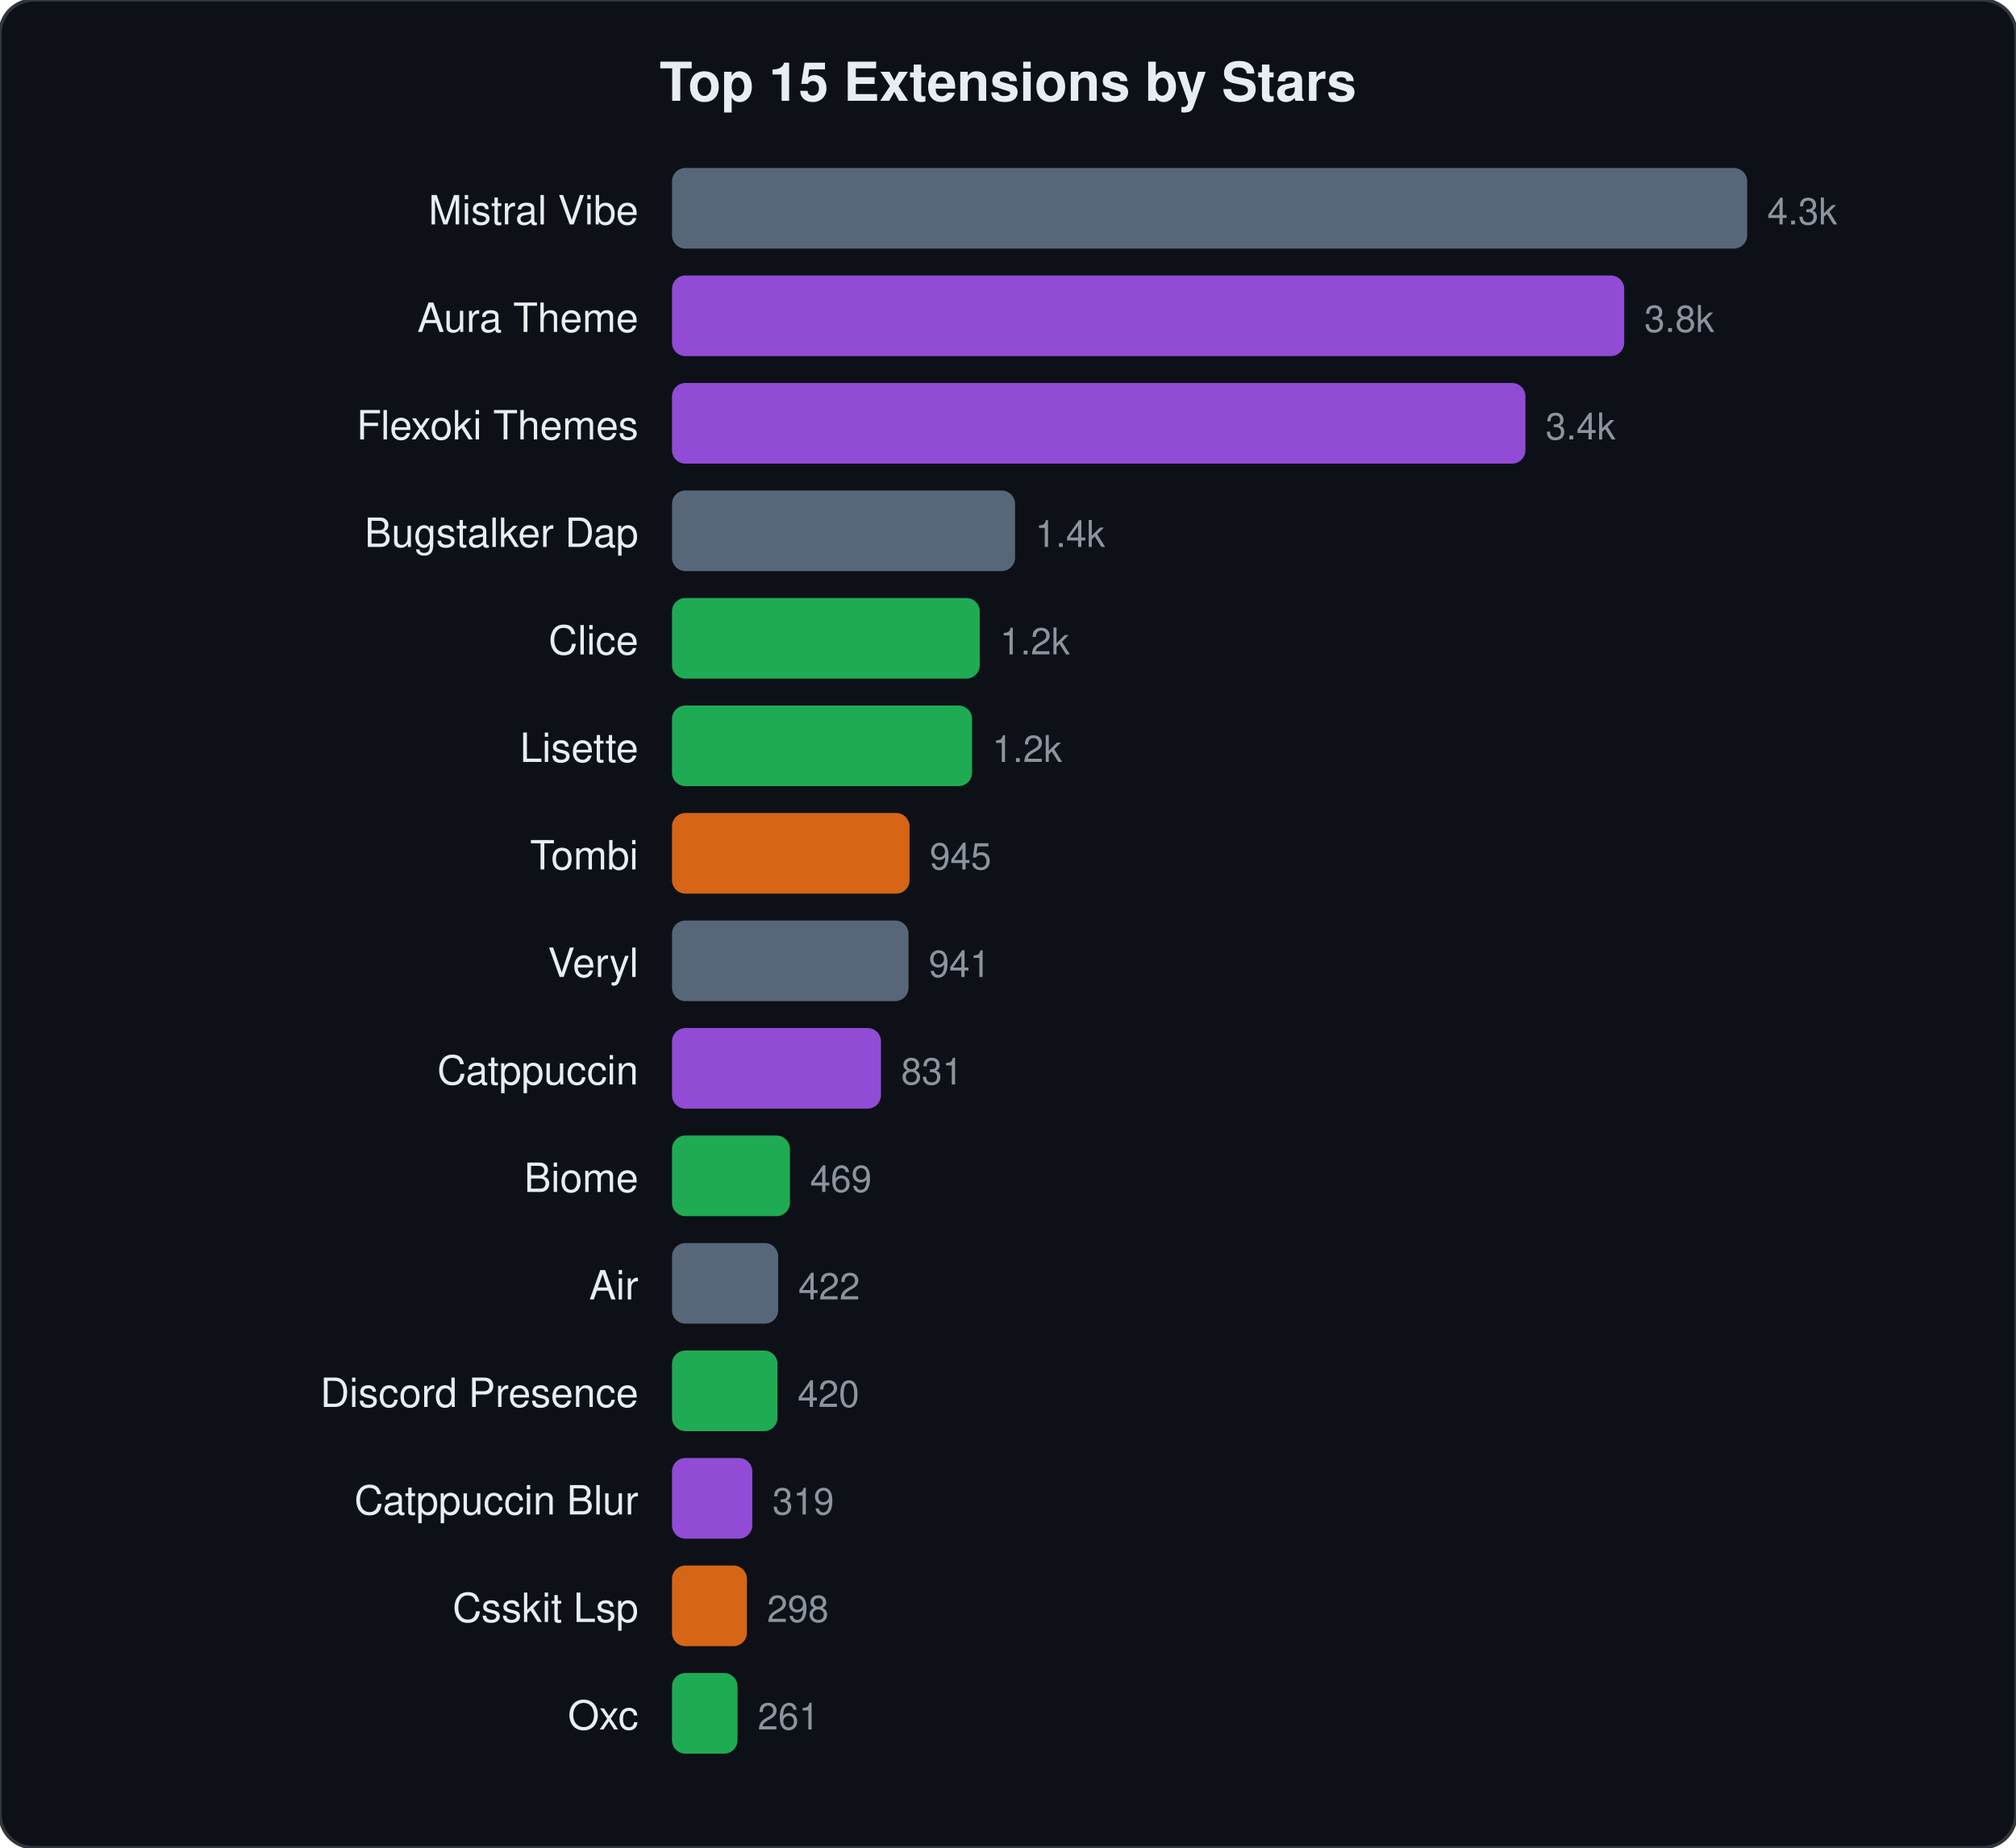
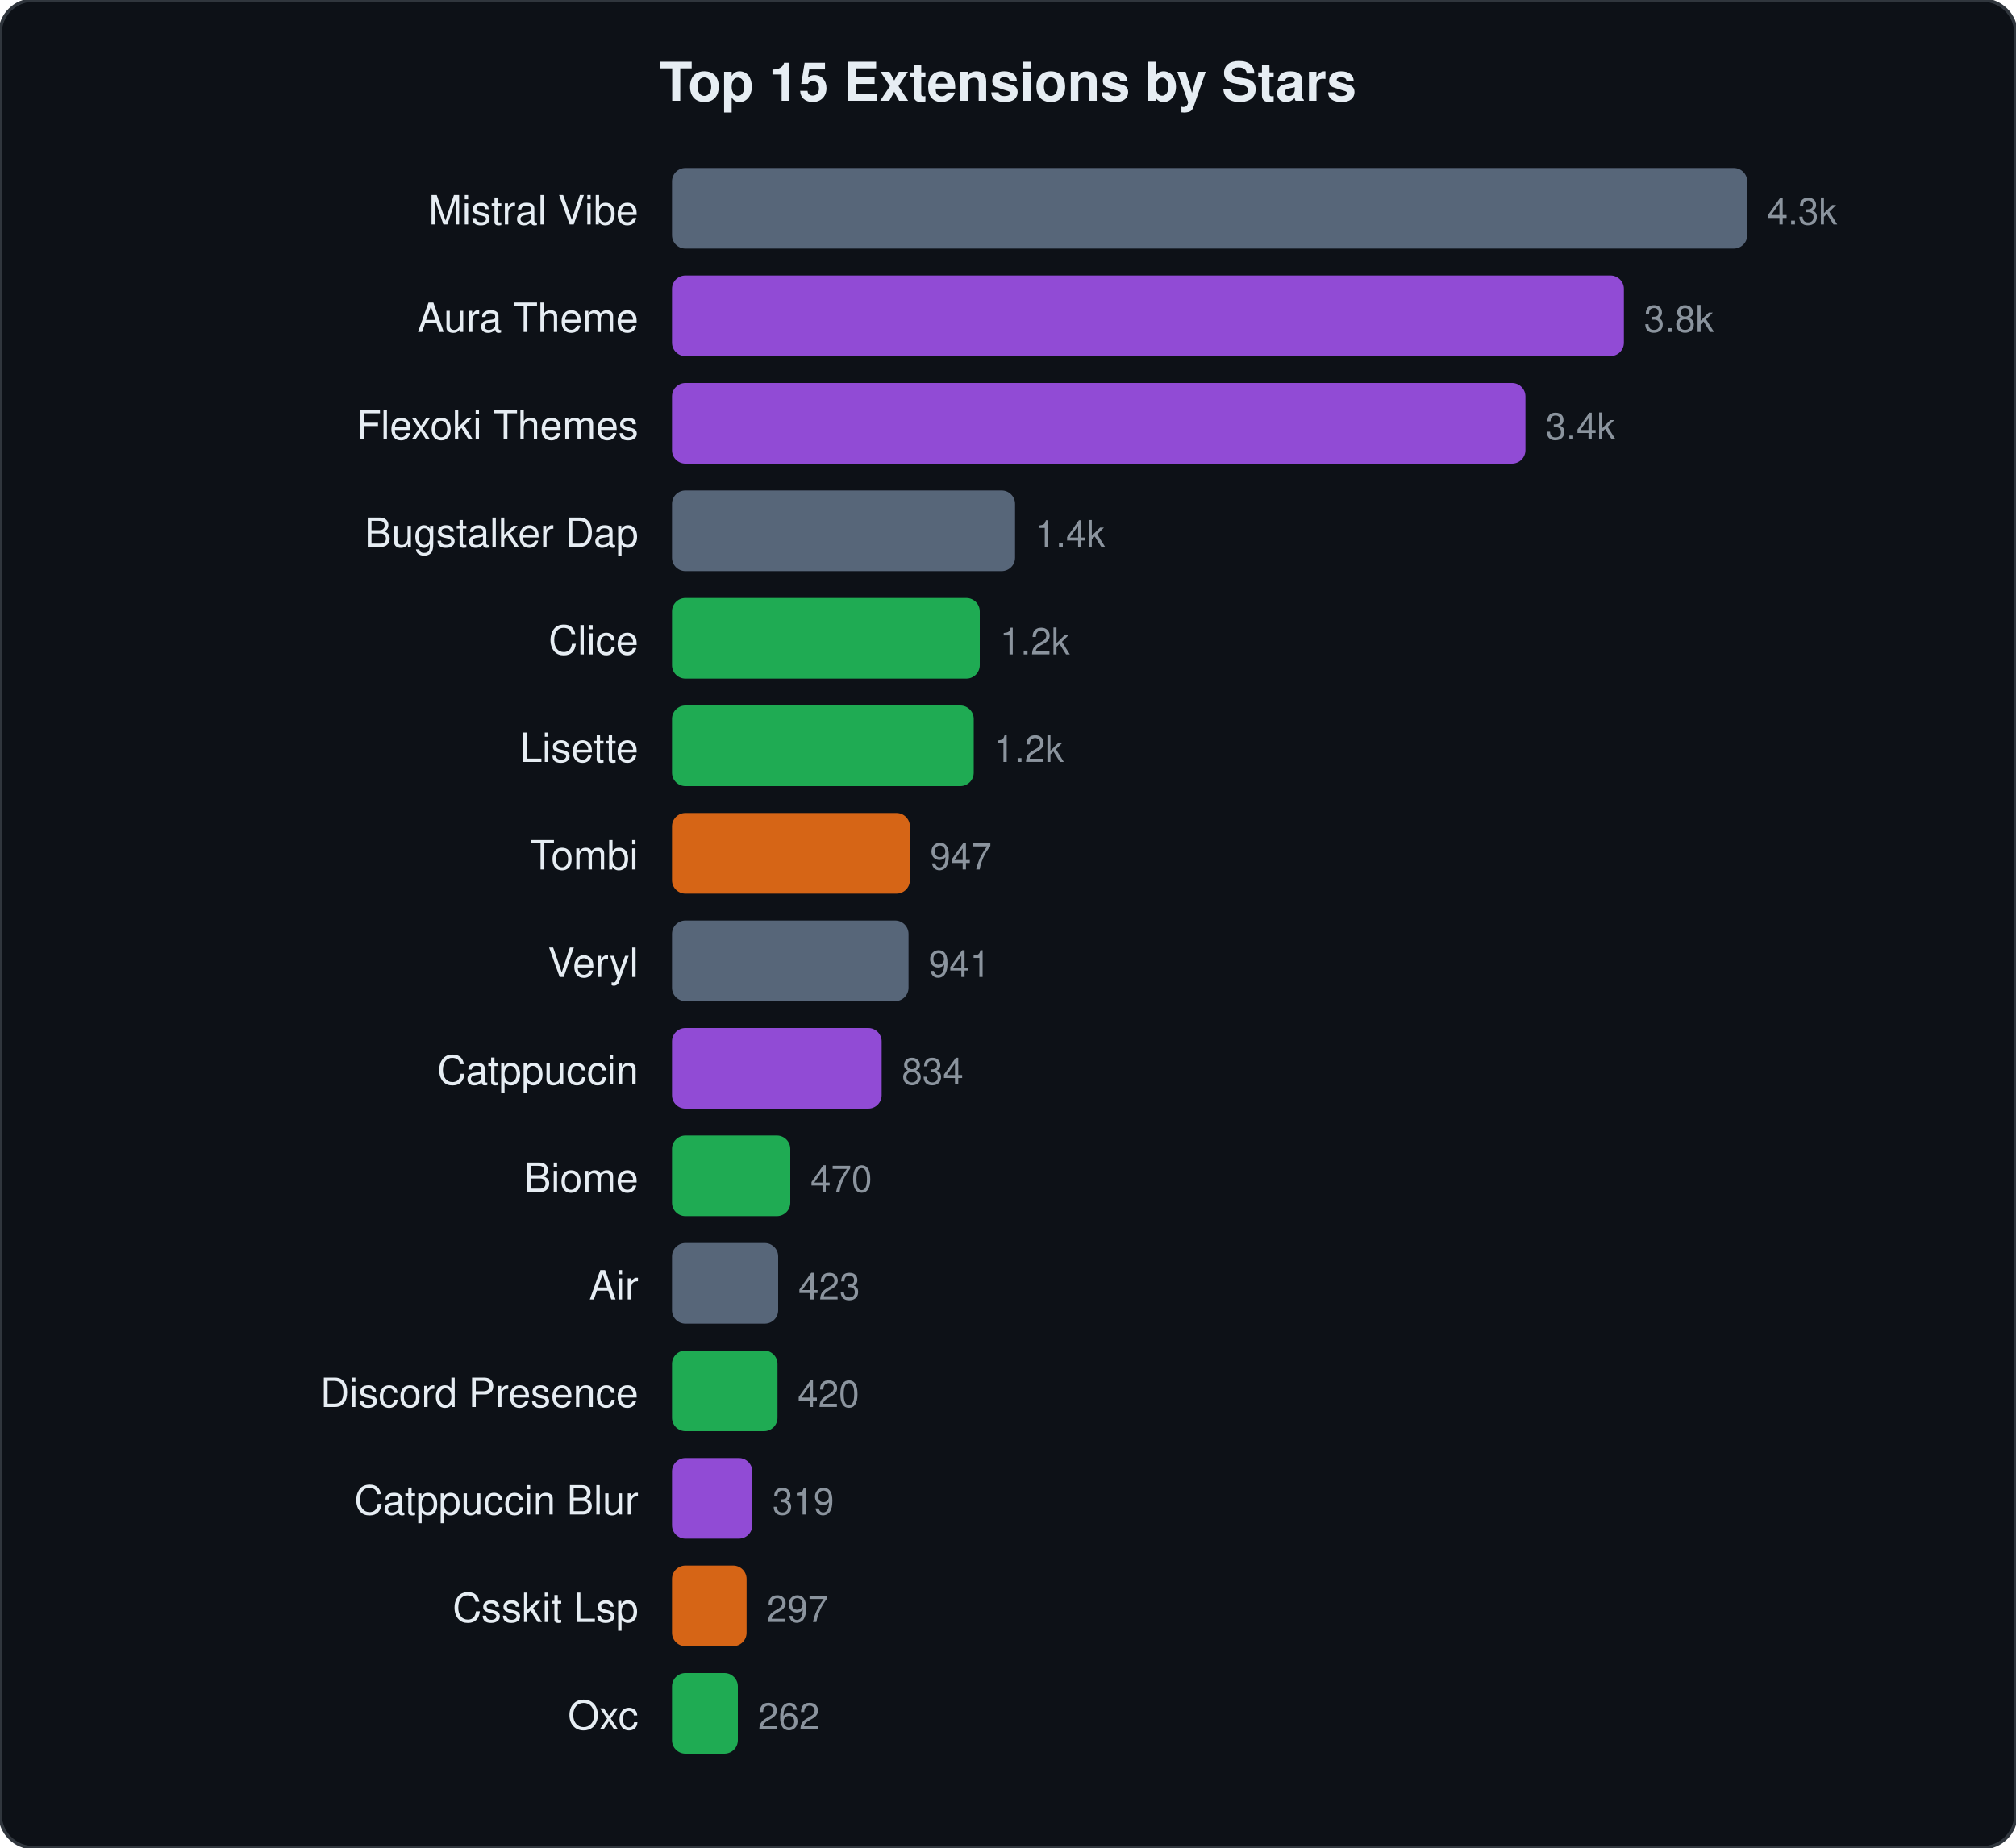
<svg xmlns="http://www.w3.org/2000/svg" viewBox="0 0 600 550" width="600" height="550">
  <style>text{font-family:-apple-system,BlinkMacSystemFont,"Segoe UI",Helvetica,Arial,sans-serif;fill:#e6edf3}.name{font-size:12px}.stars{font-size:11px;fill:#8b949e}.title{font-size:16px;font-weight:600}</style>
  <rect width="600" height="550" rx="10" fill="#0d1117" stroke="#30363d" stroke-width="1" />
  <text x="300" y="30" text-anchor="middle" class="title">Top 15 Extensions by Stars</text>
  <text x="190" y="66.8" text-anchor="end" class="name">Mistral Vibe</text>
  <rect x="200" y="50.0" width="320.0" height="24" rx="4" fill="#64748b" opacity="0.85" />
  <text x="526.0" y="66.8" class="stars">4.3k</text>
  <text x="190" y="98.8" text-anchor="end" class="name">Aura Theme</text>
-   <rect x="200" y="82.0" width="283.4" height="24" rx="4" fill="#a855f7" opacity="0.85" />
-   <text x="489.4" y="98.8" class="stars">3.8k</text>
+   <rect x="200" y="82.0" width="283.3" height="24" rx="4" fill="#a855f7" opacity="0.85" />
+   <text x="489.3" y="98.8" class="stars">3.8k</text>
  <text x="190" y="130.8" text-anchor="end" class="name">Flexoki Themes</text>
  <rect x="200" y="114.0" width="254.0" height="24" rx="4" fill="#a855f7" opacity="0.85" />
  <text x="460.0" y="130.8" class="stars">3.4k</text>
  <text x="190" y="162.8" text-anchor="end" class="name">Bugstalker Dap</text>
  <rect x="200" y="146.0" width="102.1" height="24" rx="4" fill="#64748b" opacity="0.85" />
  <text x="308.1" y="162.8" class="stars">1.4k</text>
  <text x="190" y="194.8" text-anchor="end" class="name">Clice</text>
  <rect x="200" y="178.0" width="91.6" height="24" rx="4" fill="#22c55e" opacity="0.85" />
  <text x="297.6" y="194.8" class="stars">1.2k</text>
  <text x="190" y="226.8" text-anchor="end" class="name">Lisette</text>
-   <rect x="200" y="210.0" width="89.3" height="24" rx="4" fill="#22c55e" opacity="0.85" />
-   <text x="295.3" y="226.8" class="stars">1.2k</text>
+   <rect x="200" y="210.0" width="89.8" height="24" rx="4" fill="#22c55e" opacity="0.85" />
+   <text x="295.8" y="226.8" class="stars">1.2k</text>
  <text x="190" y="258.8" text-anchor="end" class="name">Tombi</text>
-   <rect x="200" y="242.0" width="70.7" height="24" rx="4" fill="#f97316" opacity="0.85" />
-   <text x="276.7" y="258.8" class="stars">945</text>
+   <rect x="200" y="242.0" width="70.8" height="24" rx="4" fill="#f97316" opacity="0.85" />
+   <text x="276.8" y="258.8" class="stars">947</text>
  <text x="190" y="290.8" text-anchor="end" class="name">Veryl</text>
  <rect x="200" y="274.0" width="70.4" height="24" rx="4" fill="#64748b" opacity="0.85" />
  <text x="276.4" y="290.8" class="stars">941</text>
  <text x="190" y="322.8" text-anchor="end" class="name">Catppuccin</text>
-   <rect x="200" y="306.0" width="62.2" height="24" rx="4" fill="#a855f7" opacity="0.85" />
-   <text x="268.2" y="322.8" class="stars">831</text>
+   <rect x="200" y="306.0" width="62.4" height="24" rx="4" fill="#a855f7" opacity="0.85" />
+   <text x="268.4" y="322.8" class="stars">834</text>
  <text x="190" y="354.8" text-anchor="end" class="name">Biome</text>
-   <rect x="200" y="338.0" width="35.1" height="24" rx="4" fill="#22c55e" opacity="0.85" />
-   <text x="241.1" y="354.8" class="stars">469</text>
+   <rect x="200" y="338.0" width="35.2" height="24" rx="4" fill="#22c55e" opacity="0.85" />
+   <text x="241.2" y="354.8" class="stars">470</text>
  <text x="190" y="386.8" text-anchor="end" class="name">Air</text>
  <rect x="200" y="370.0" width="31.6" height="24" rx="4" fill="#64748b" opacity="0.85" />
-   <text x="237.6" y="386.8" class="stars">422</text>
+   <text x="237.6" y="386.8" class="stars">423</text>
  <text x="190" y="418.8" text-anchor="end" class="name">Discord Presence</text>
  <rect x="200" y="402.0" width="31.4" height="24" rx="4" fill="#22c55e" opacity="0.85" />
  <text x="237.4" y="418.8" class="stars">420</text>
  <text x="190" y="450.8" text-anchor="end" class="name">Catppuccin Blur</text>
  <rect x="200" y="434.0" width="23.9" height="24" rx="4" fill="#a855f7" opacity="0.85" />
  <text x="229.9" y="450.8" class="stars">319</text>
  <text x="190" y="482.8" text-anchor="end" class="name">Csskit Lsp</text>
-   <rect x="200" y="466.0" width="22.3" height="24" rx="4" fill="#f97316" opacity="0.85" />
-   <text x="228.3" y="482.8" class="stars">298</text>
+   <rect x="200" y="466.0" width="22.2" height="24" rx="4" fill="#f97316" opacity="0.85" />
+   <text x="228.2" y="482.8" class="stars">297</text>
  <text x="190" y="514.8" text-anchor="end" class="name">Oxc</text>
-   <rect x="200" y="498.0" width="19.5" height="24" rx="4" fill="#22c55e" opacity="0.85" />
-   <text x="225.5" y="514.8" class="stars">261</text>
+   <rect x="200" y="498.0" width="19.6" height="24" rx="4" fill="#22c55e" opacity="0.85" />
+   <text x="225.6" y="514.8" class="stars">262</text>
</svg>
